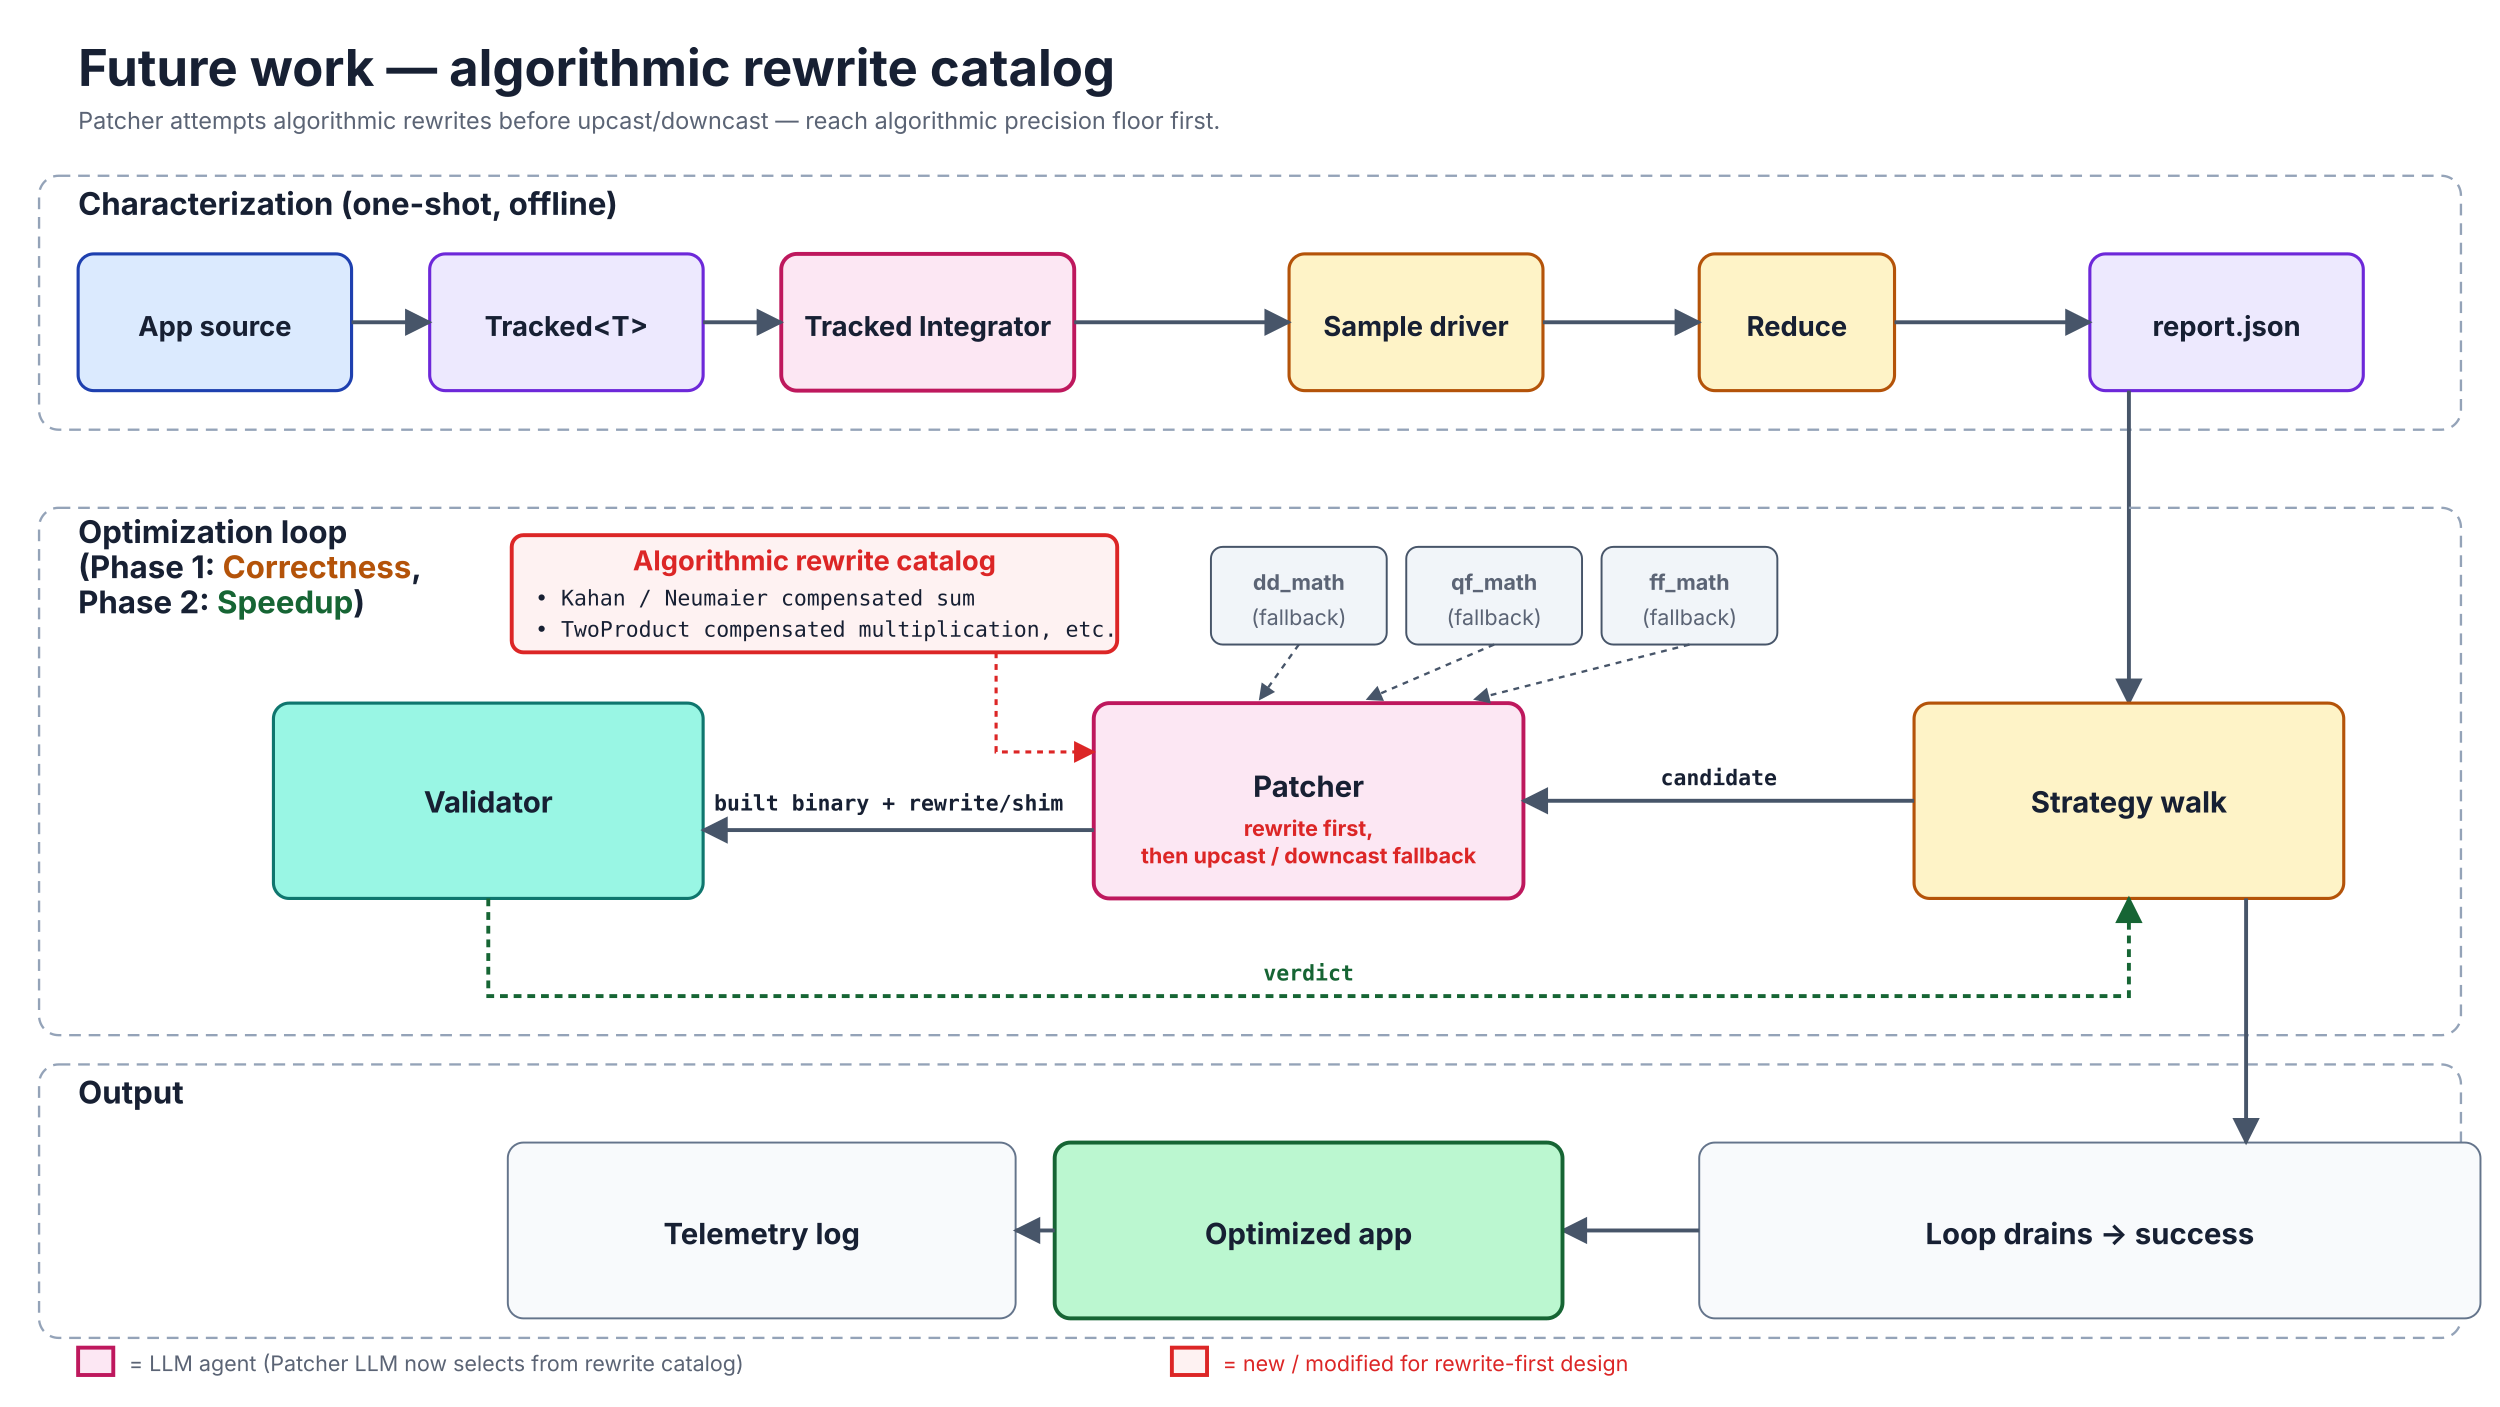
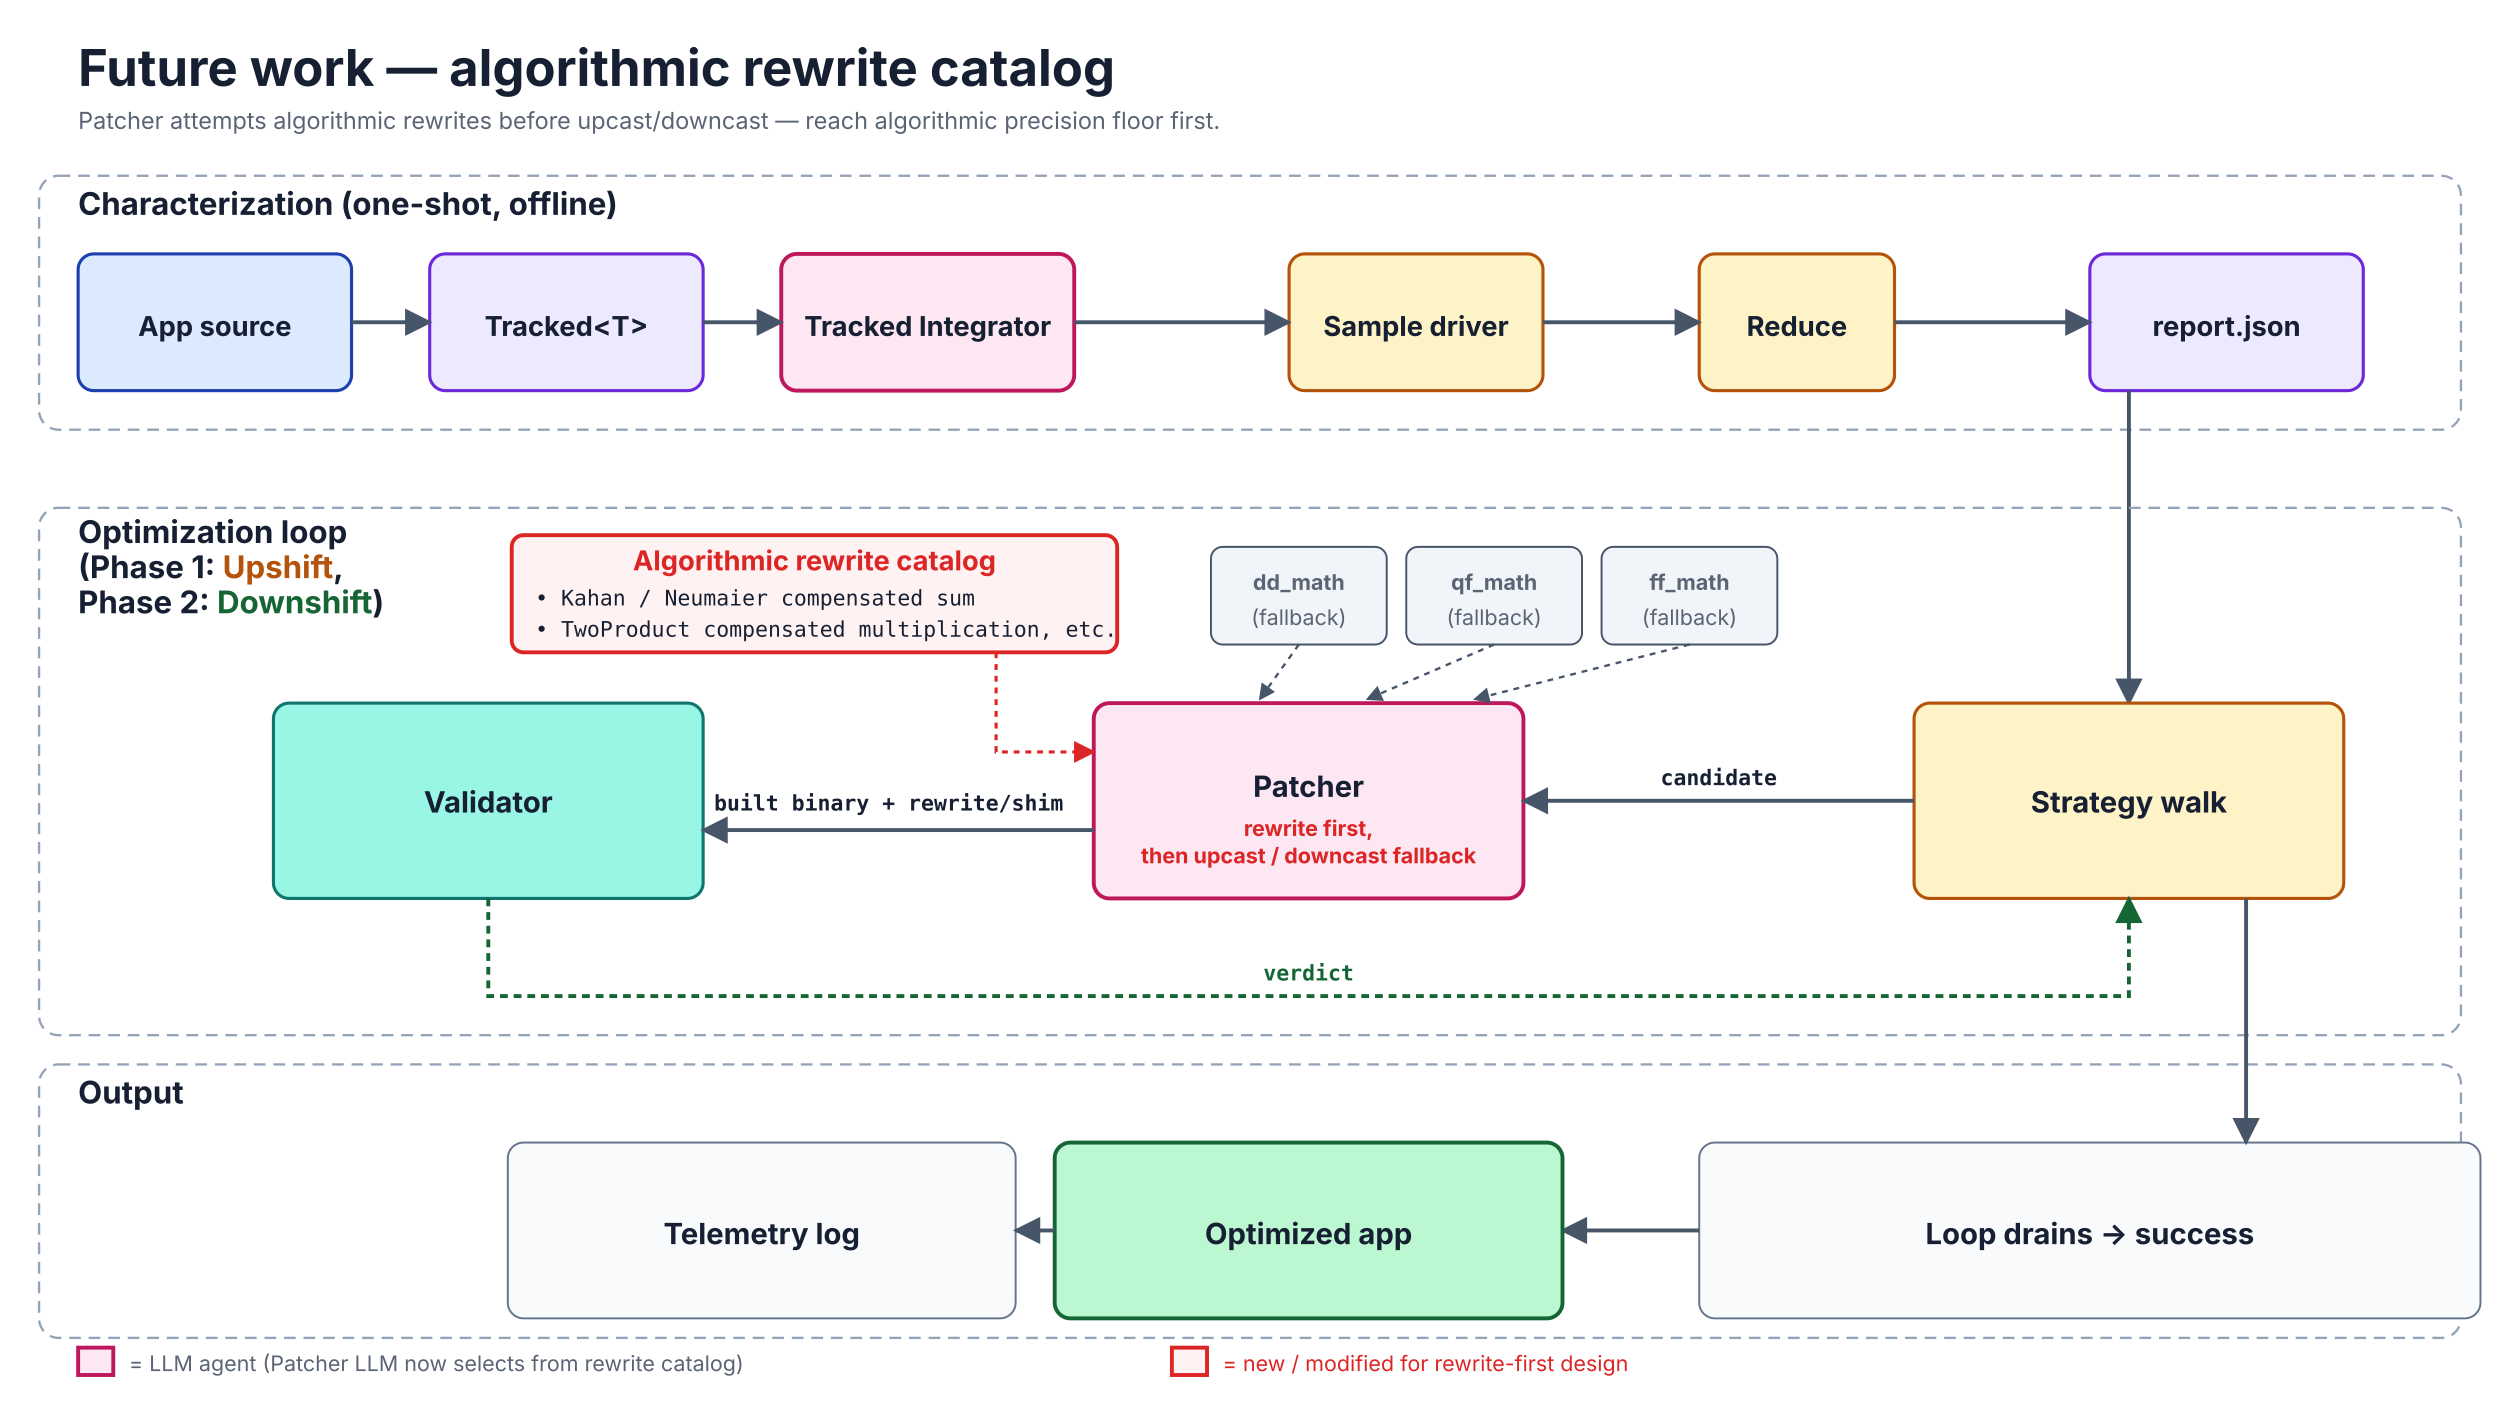
<svg xmlns="http://www.w3.org/2000/svg" viewBox="0 0 1280 720" font-family="ui-sans-serif, system-ui, -apple-system, sans-serif">
  <style>
    .title { font-size: 26px; font-weight: 700; fill: #172033; }
    .h { font-size: 16px; font-weight: 650; fill: #172033; }
    .lbl { font-size: 14px; font-weight: 700; fill: #172033; }
    .lbl-lg { font-size: 15px; font-weight: 700; fill: #172033; }
    .sub { font-size: 12px; fill: #5b6475; }
    .sub-sm { font-size: 11px; fill: #5b6475; }
    .catalog-item { font-size: 11px; fill: #172033; font-family: ui-monospace, "SF Mono", Menlo, monospace; }
    .edge-lbl { font-size: 11px; fill: #172033; font-weight: 600; font-family: ui-monospace, "SF Mono", Menlo, monospace; }
    .box { stroke: #64748b; stroke-width: 1; fill: #f8fafc; }
    .app-box { stroke: #1e40af; stroke-width: 1.6; fill: #dbeafe; }
    .tracked-box { stroke: #6d28d9; stroke-width: 1.6; fill: #ede9fe; }
    .llm-box { stroke: #be185d; stroke-width: 2; fill: #fce7f3; }
    .char-box { stroke: #b45309; stroke-width: 1.6; fill: #fef3c7; }
    .report-box { stroke: #6d28d9; stroke-width: 1.6; fill: #ede9fe; }
    .strat-box { stroke: #b45309; stroke-width: 1.6; fill: #fef3c7; }
    .patcher-box { stroke: #be185d; stroke-width: 2; fill: #fce7f3; }
    .val-box { stroke: #0f766e; stroke-width: 1.6; fill: #99f6e4; }
    .output-box { stroke: #166534; stroke-width: 2; fill: #bbf7d0; }
    .container-box { stroke: #475569; stroke-width: 1; fill: #f1f5f9; }
    .new-box { stroke: #dc2626; stroke-width: 2; fill: #fef2f2; }
    .edge { stroke: #475569; stroke-width: 2; fill: none; marker-end: url(#arrow); }
    .edge-back { stroke: #166534; stroke-width: 2; fill: none; marker-end: url(#arrow-green); stroke-dasharray: 4 3; }
    .edge-new { stroke: #dc2626; stroke-width: 1.6; fill: none; marker-end: url(#arrow-iter); stroke-dasharray: 3 3; }
  </style>
  <defs>
    <marker id="arrow" viewBox="0 0 10 10" refX="9" refY="5" markerWidth="7" markerHeight="7" orient="auto-start-reverse">
      <path d="M0,0 L10,5 L0,10 z" fill="#475569" />
    </marker>
    <marker id="arrow-green" viewBox="0 0 10 10" refX="9" refY="5" markerWidth="7" markerHeight="7" orient="auto-start-reverse">
      <path d="M0,0 L10,5 L0,10 z" fill="#166534" />
    </marker>
    <marker id="arrow-iter" viewBox="0 0 10 10" refX="9" refY="5" markerWidth="7" markerHeight="7" orient="auto-start-reverse">
      <path d="M0,0 L10,5 L0,10 z" fill="#dc2626" />
    </marker>
  </defs>
  <text x="40" y="44" class="title">Future work — algorithmic rewrite catalog</text>
  <text x="40" y="66" class="sub">Patcher attempts algorithmic rewrites before upcast/downcast — reach algorithmic precision floor first.</text>
  <rect x="20" y="90" width="1240" height="130" rx="10" fill="none" stroke="#94a3b8" stroke-width="1.2" stroke-dasharray="6 4" />
  <text x="40" y="110" class="h">Characterization  (one-shot, offline)</text>
  <g transform="translate(40, 130)">
    <rect x="0" y="0" width="140" height="70" rx="8" class="app-box" />
    <text x="70" y="42" text-anchor="middle" class="lbl">App source</text>
  </g>
  <g transform="translate(220, 130)">
    <rect x="0" y="0" width="140" height="70" rx="8" class="tracked-box" />
    <text x="70" y="42" text-anchor="middle" class="lbl">Tracked&lt;T&gt;</text>
  </g>
  <g transform="translate(400, 130)">
    <rect x="0" y="0" width="150" height="70" rx="8" class="llm-box" />
    <text x="75" y="42" text-anchor="middle" class="lbl">Tracked Integrator</text>
  </g>
  <g transform="translate(660, 130)">
    <rect x="0" y="0" width="130" height="70" rx="8" class="char-box" />
    <text x="65" y="42" text-anchor="middle" class="lbl">Sample driver</text>
  </g>
  <g transform="translate(870, 130)">
    <rect x="0" y="0" width="100" height="70" rx="8" class="char-box" />
    <text x="50" y="42" text-anchor="middle" class="lbl">Reduce</text>
  </g>
  <g transform="translate(1070, 130)">
    <rect x="0" y="0" width="140" height="70" rx="8" class="report-box" />
    <text x="70" y="42" text-anchor="middle" class="lbl">report.json</text>
  </g>
  <path d="M180 165 L 220 165" class="edge" />
  <path d="M360 165 L 400 165" class="edge" />
  <path d="M550 165 L 660 165" class="edge" />
  <path d="M790 165 L 870 165" class="edge" />
  <path d="M970 165 L 1070 165" class="edge" />
  <path d="M1090 200 L 1090 360" class="edge" />
  <rect x="20" y="260" width="1240" height="270" rx="10" fill="none" stroke="#94a3b8" stroke-width="1.2" stroke-dasharray="6 4" />
  <text x="40" y="278" class="h">Optimization loop</text>
-   <text x="40" y="296" class="h">(Phase 1: <tspan style="fill:#b45309">Correctness</tspan>,</text>
-   <text x="40" y="314" class="h">Phase 2: <tspan style="fill:#166534">Speedup</tspan>)</text>
+   <text x="40" y="296" class="h">(Phase 1: <tspan style="fill:#b45309">Upshift</tspan>,</text>
+   <text x="40" y="314" class="h">Phase 2: <tspan style="fill:#166534">Downshift</tspan>)</text>
  <g transform="translate(980, 360)">
    <rect x="0" y="0" width="220" height="100" rx="8" class="strat-box" />
    <text x="110" y="56" text-anchor="middle" class="lbl-lg">Strategy walk</text>
  </g>
  <g transform="translate(560, 360)">
    <rect x="0" y="0" width="220" height="100" rx="8" class="patcher-box" />
    <text x="110" y="48" text-anchor="middle" class="lbl-lg">Patcher</text>
    <text x="110" y="68" text-anchor="middle" class="sub-sm" style="fill:#dc2626" font-weight="700">rewrite first,</text>
    <text x="110" y="82" text-anchor="middle" class="sub-sm" style="fill:#dc2626" font-weight="700">then upcast / downcast fallback</text>
  </g>
  <g transform="translate(262, 274)">
    <rect x="0" y="0" width="310" height="60" rx="6" class="new-box" />
    <text x="155" y="18" text-anchor="middle" class="lbl" style="fill:#dc2626">Algorithmic rewrite catalog</text>
    <text x="12" y="36" class="catalog-item">• Kahan / Neumaier compensated sum</text>
    <text x="12" y="52" class="catalog-item">• TwoProduct compensated multiplication,  etc.</text>
  </g>
  <path d="M510 334 L 510 385 L 560 385" class="edge-new" />
  <g transform="translate(620, 280)">
    <rect x="0" y="0" width="90" height="50" rx="6" class="container-box" />
    <text x="45" y="22" text-anchor="middle" class="sub-sm" font-weight="700">dd_math</text>
    <text x="45" y="40" text-anchor="middle" class="sub-sm">(fallback)</text>
  </g>
  <g transform="translate(720, 280)">
    <rect x="0" y="0" width="90" height="50" rx="6" class="container-box" />
    <text x="45" y="22" text-anchor="middle" class="sub-sm" font-weight="700">qf_math</text>
    <text x="45" y="40" text-anchor="middle" class="sub-sm">(fallback)</text>
  </g>
  <g transform="translate(820, 280)">
    <rect x="0" y="0" width="90" height="50" rx="6" class="container-box" />
    <text x="45" y="22" text-anchor="middle" class="sub-sm" font-weight="700">ff_math</text>
    <text x="45" y="40" text-anchor="middle" class="sub-sm">(fallback)</text>
  </g>
  <path d="M665 330 L 645 358" stroke="#475569" stroke-width="1.2" stroke-dasharray="3 3" fill="none" marker-end="url(#arrow)" />
  <path d="M765 330 L 700 358" stroke="#475569" stroke-width="1.2" stroke-dasharray="3 3" fill="none" marker-end="url(#arrow)" />
  <path d="M865 330 L 755 358" stroke="#475569" stroke-width="1.2" stroke-dasharray="3 3" fill="none" marker-end="url(#arrow)" />
  <g transform="translate(140, 360)">
    <rect x="0" y="0" width="220" height="100" rx="8" class="val-box" />
    <text x="110" y="56" text-anchor="middle" class="lbl-lg">Validator</text>
  </g>
  <path d="M980 410 L 780 410" class="edge" />
  <text x="880" y="402" text-anchor="middle" class="edge-lbl">candidate</text>
  <path d="M560 425 L 360 425" class="edge" />
  <text x="455" y="415" text-anchor="middle" class="edge-lbl">built binary + rewrite/shim</text>
  <path d="M250 460 L 250 510 L 1090 510 L 1090 460" class="edge-back" />
  <text x="670" y="502" text-anchor="middle" class="edge-lbl" style="fill:#166534">verdict</text>
  <rect x="20" y="545" width="1240" height="140" rx="10" fill="none" stroke="#94a3b8" stroke-width="1.2" stroke-dasharray="6 4" />
  <text x="40" y="565" class="h">Output</text>
  <g transform="translate(870, 585)">
    <rect x="0" y="0" width="400" height="90" rx="8" class="box" />
    <text x="200" y="52" text-anchor="middle" class="lbl-lg">Loop drains → success</text>
  </g>
  <path d="M1150 460 L 1150 585" class="edge" />
  <path d="M870 630 L 800 630" class="edge" />
  <g transform="translate(540, 585)">
    <rect x="0" y="0" width="260" height="90" rx="8" class="output-box" />
    <text x="130" y="52" text-anchor="middle" class="lbl-lg">Optimized app</text>
  </g>
  <g transform="translate(260, 585)">
    <rect x="0" y="0" width="260" height="90" rx="8" class="box" />
    <text x="130" y="52" text-anchor="middle" class="lbl-lg">Telemetry log</text>
  </g>
  <path d="M540 630 L 520 630" class="edge" />
  <g transform="translate(40, 690)">
    <rect x="0" y="0" width="18" height="14" class="llm-box" />
    <text x="26" y="12" class="sub-sm">= LLM agent  (Patcher LLM now selects from rewrite catalog)</text>
    <rect x="560" y="0" width="18" height="14" class="new-box" />
    <text x="586" y="12" class="sub-sm" style="fill:#dc2626">= new / modified for rewrite-first design</text>
  </g>
</svg>
